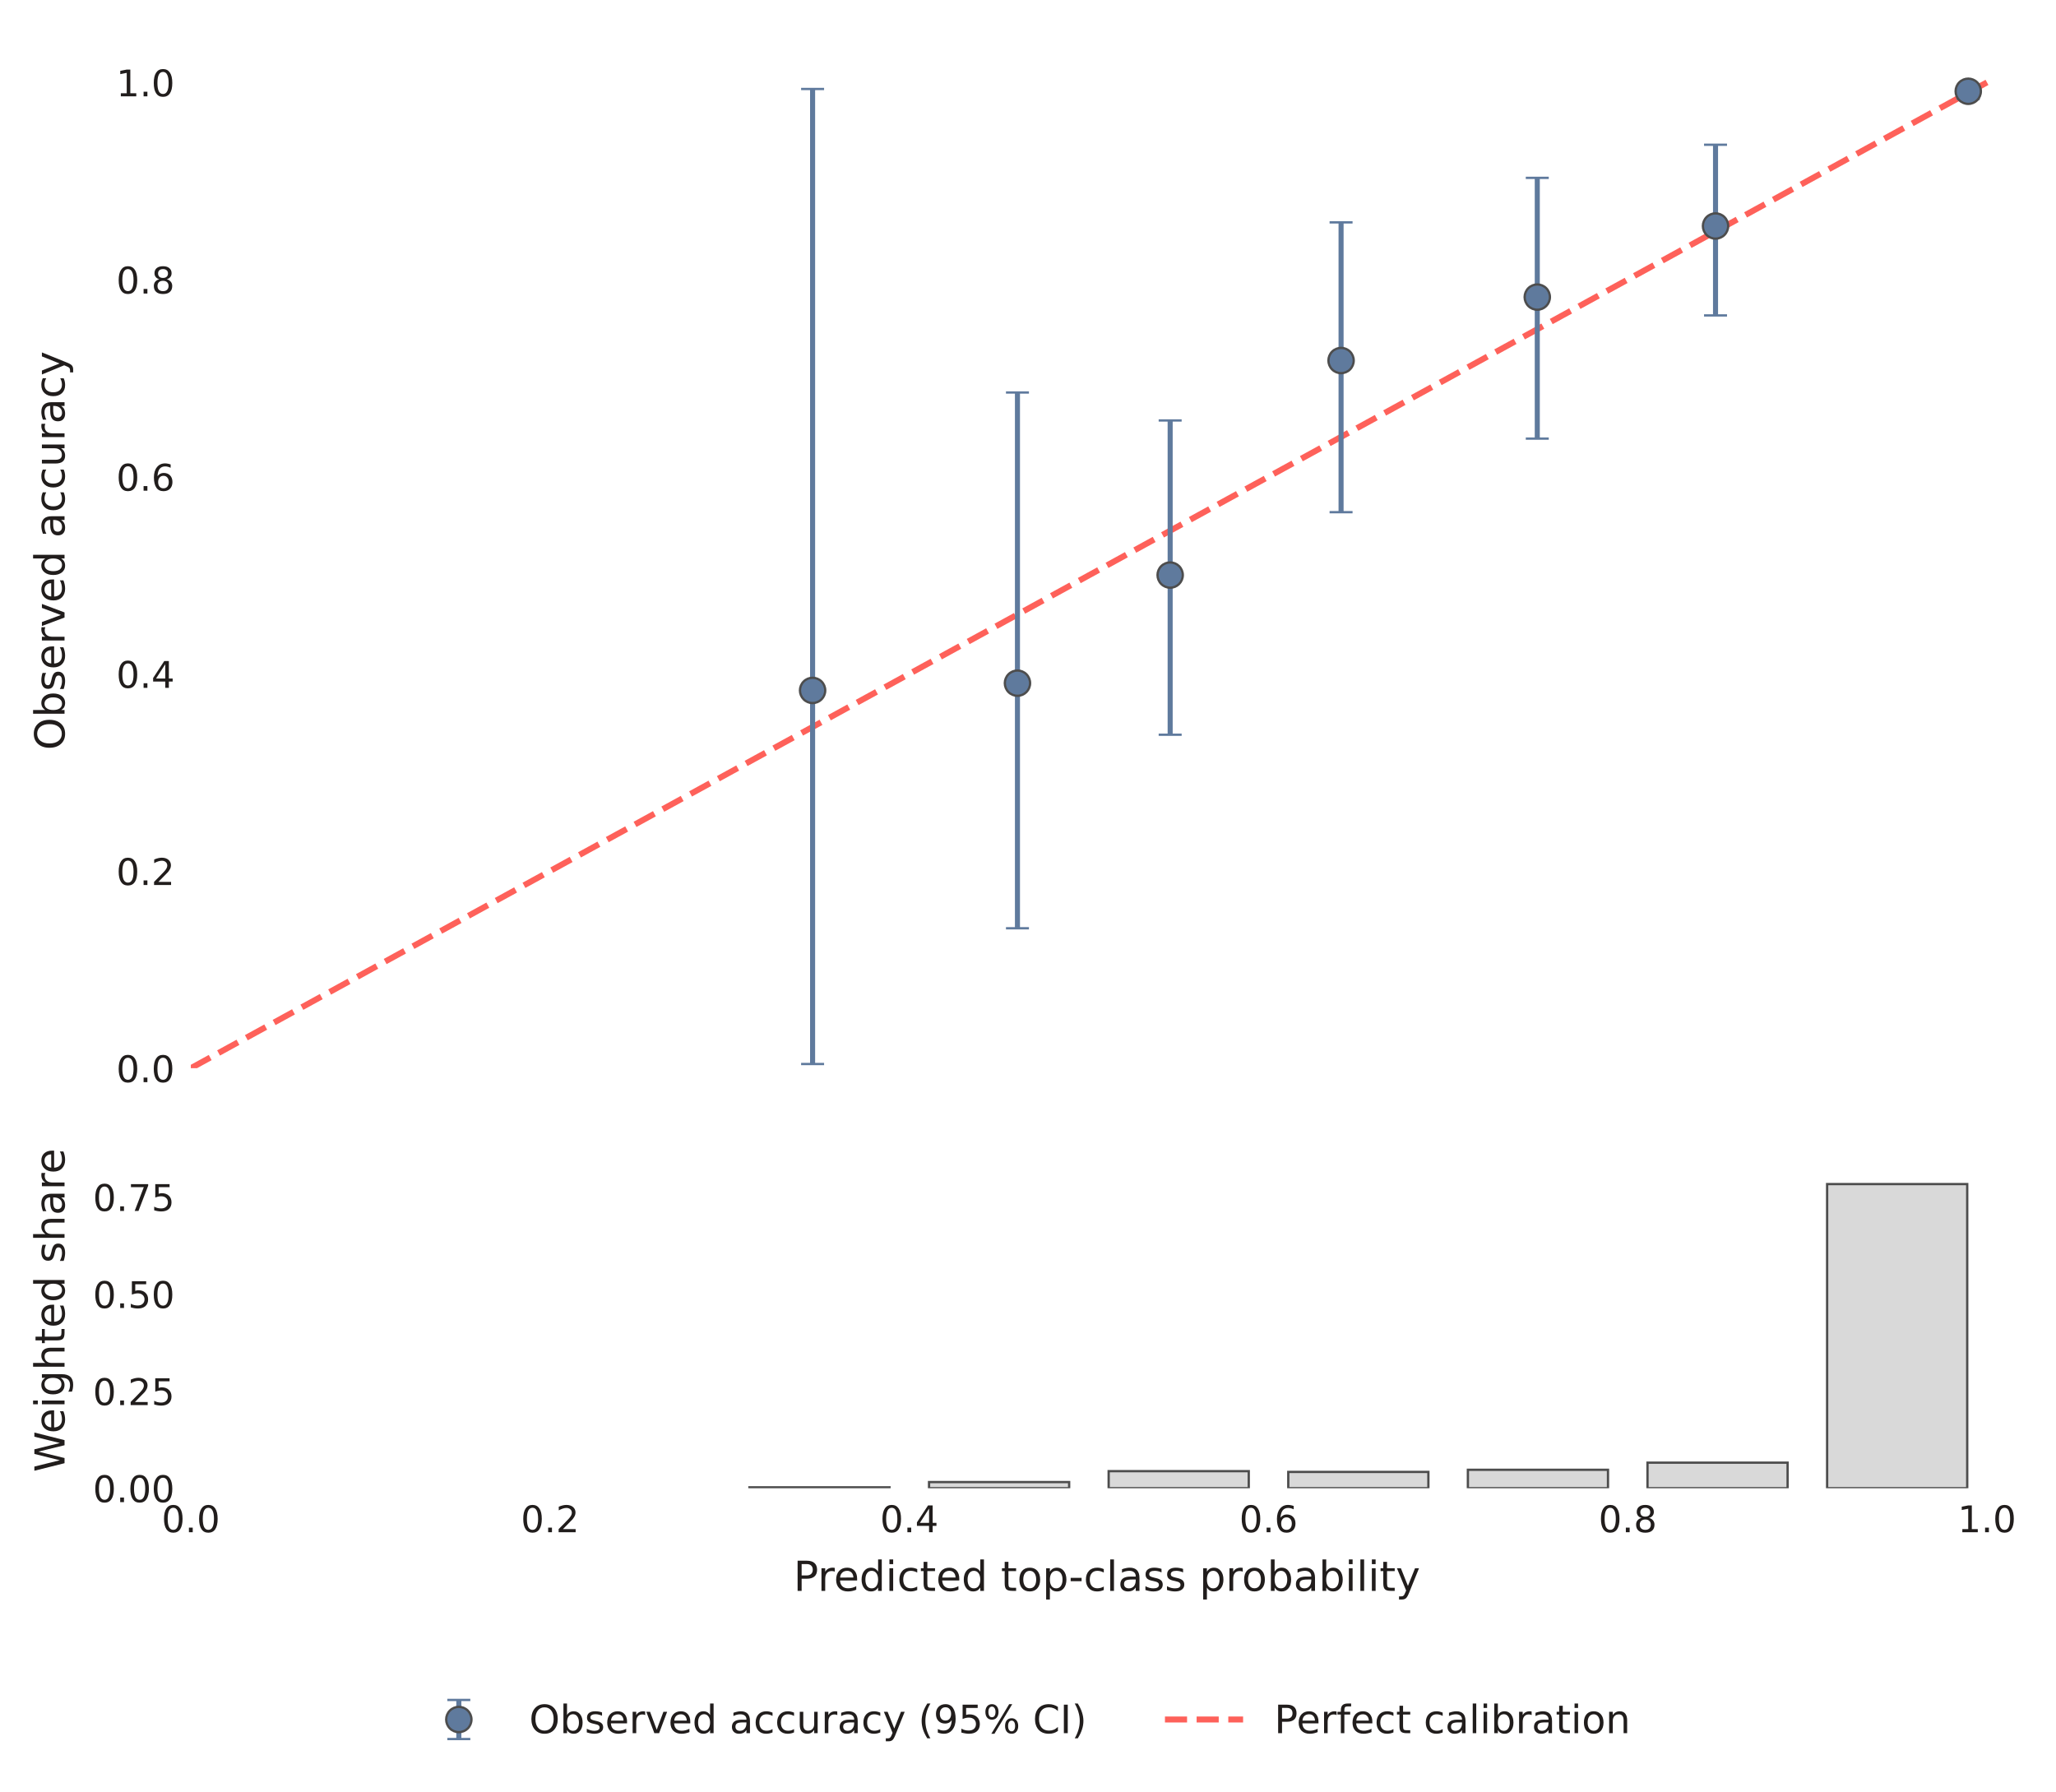
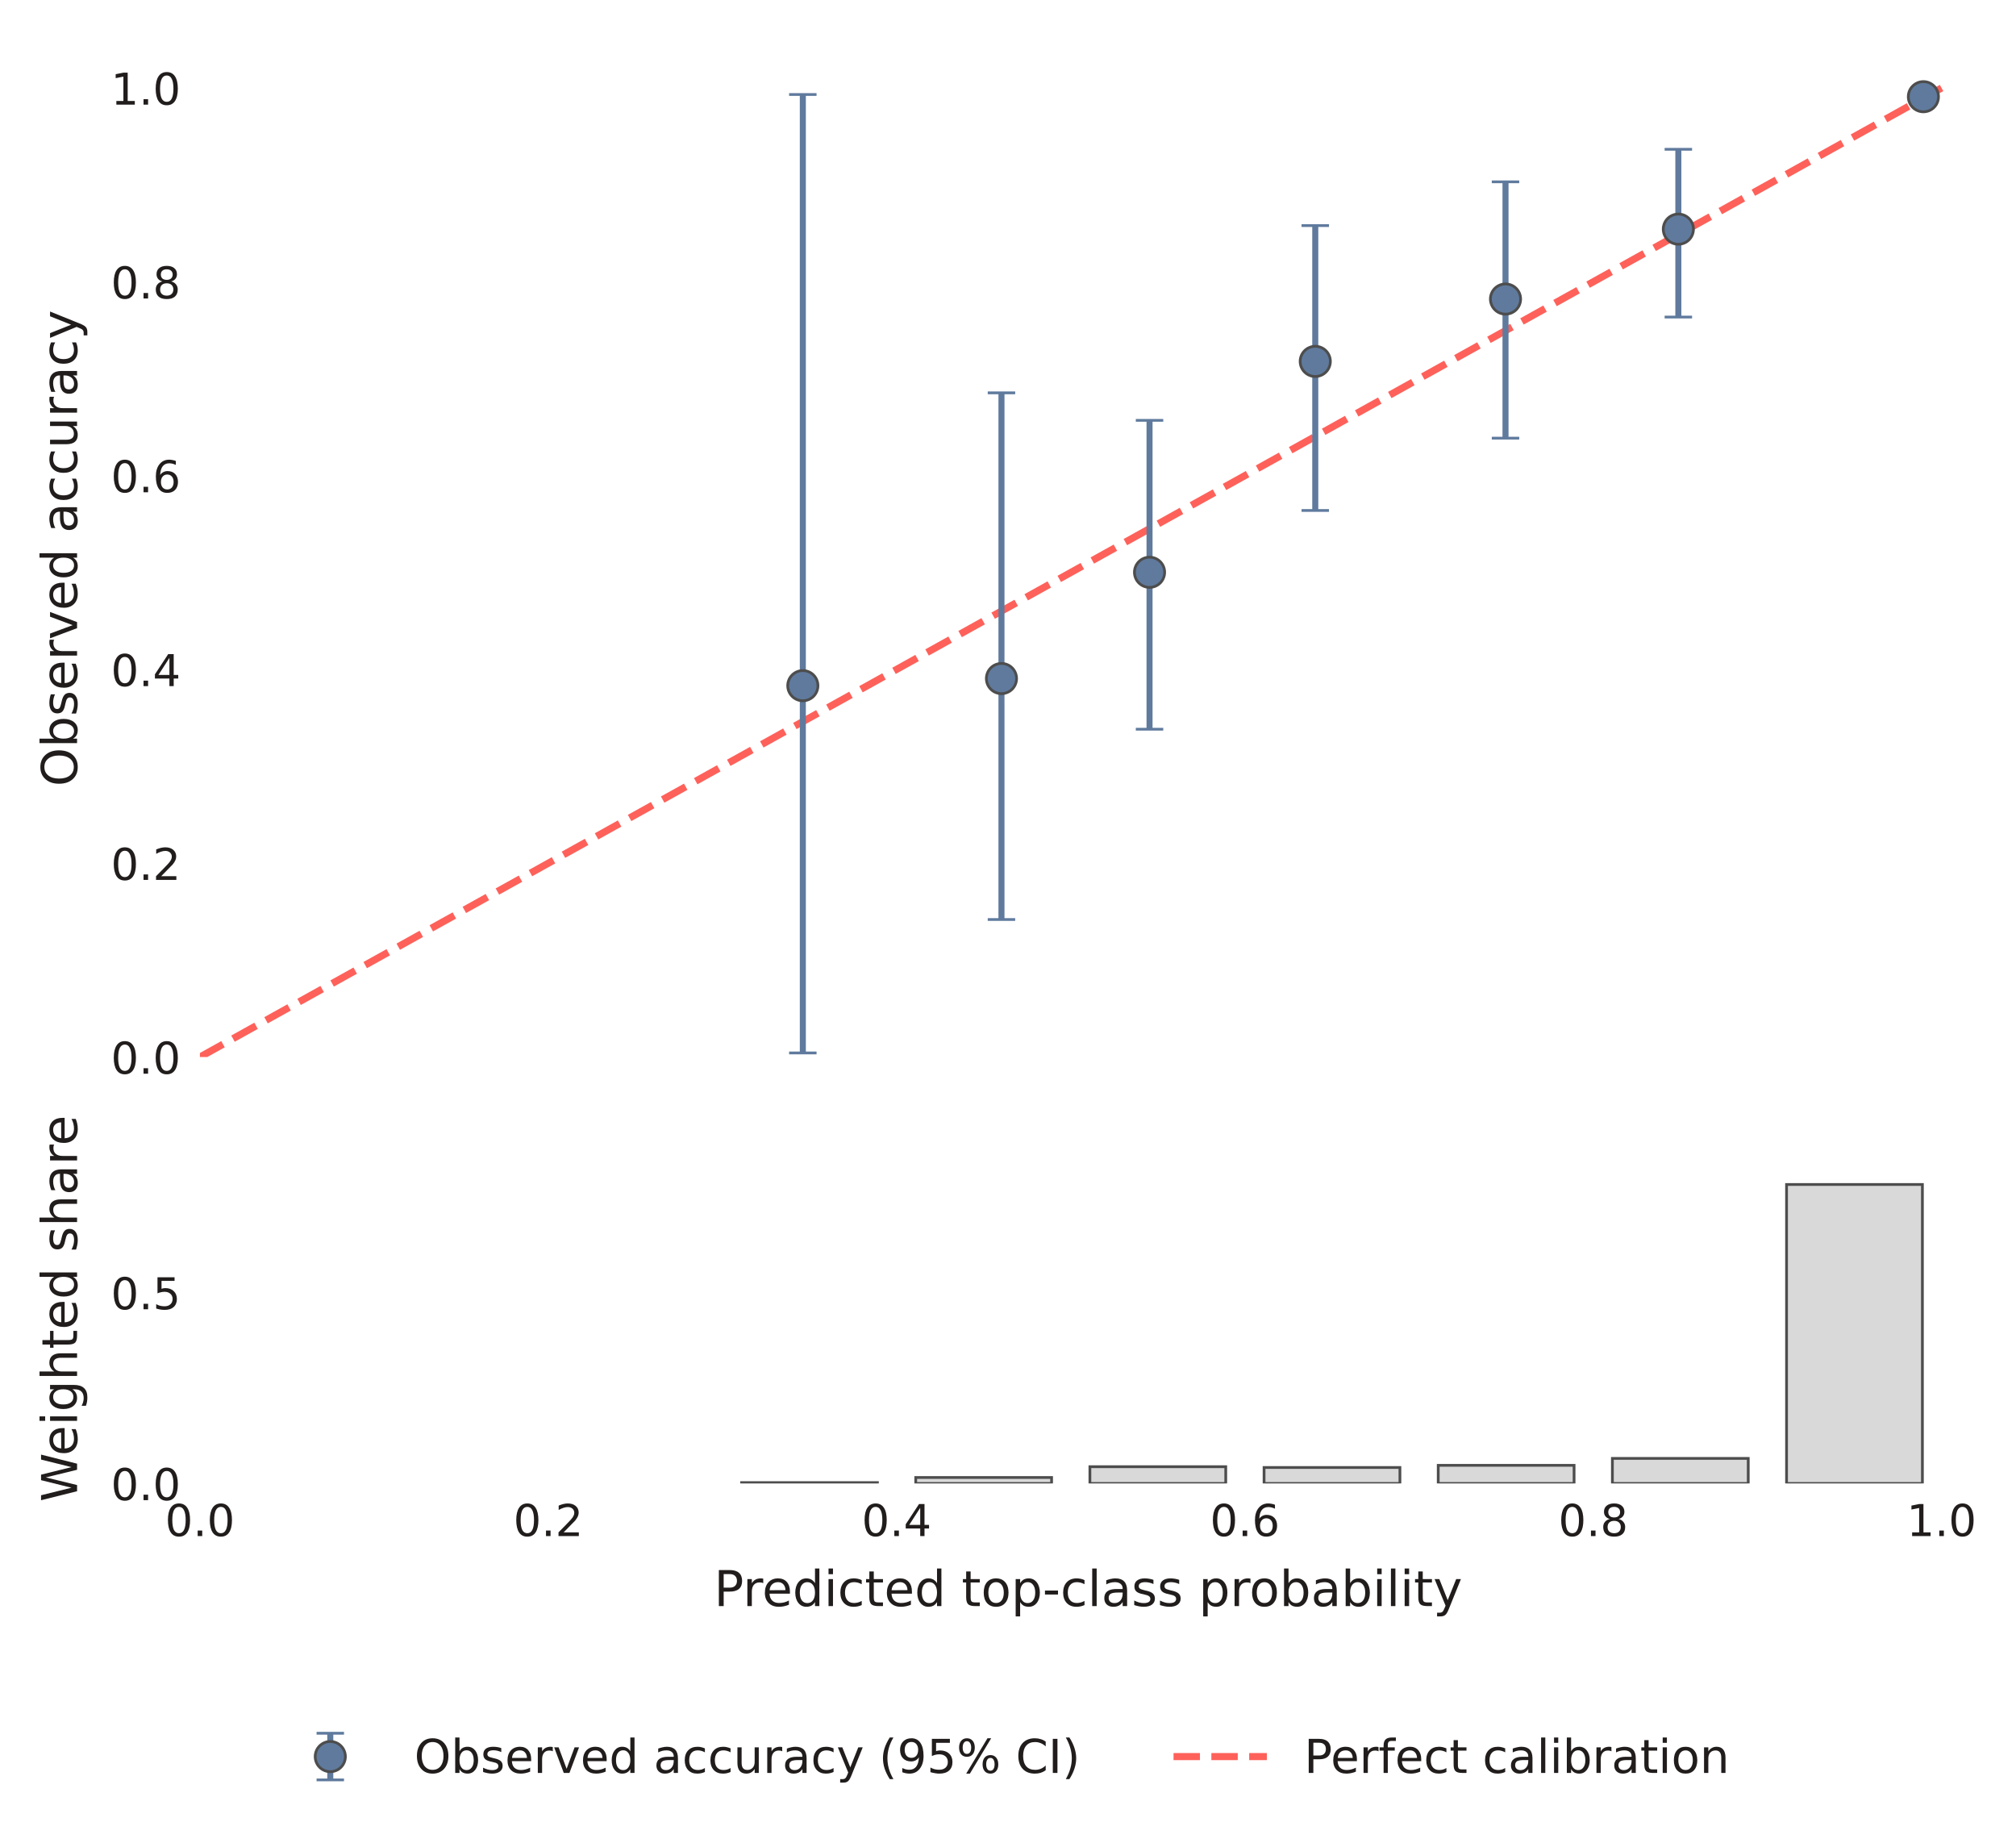
- <svg xmlns="http://www.w3.org/2000/svg" xmlns:xlink="http://www.w3.org/1999/xlink" width="447.291pt" height="389.703pt" viewBox="0 0 447.291 389.703" version="1.1">
+ <svg xmlns="http://www.w3.org/2000/svg" xmlns:xlink="http://www.w3.org/1999/xlink" width="367.266pt" height="335.559pt" viewBox="0 0 367.266 335.559" version="1.1">
  <defs>
    <style type="text/css">*{stroke-linejoin: round; stroke-linecap: butt}</style>
  </defs>
  <g id="figure_1">
    <g id="patch_1">
-       <path d="M 0 389.703  L 447.291 389.703  L 447.291 -0  L 0 -0  L 0 389.703  z " style="fill: none" />
+       <path d="M 0 335.559  L 367.266 335.559  L 367.266 0  L 0 0  L 0 335.559  z " style="fill: none" />
    </g>
    <g id="axes_1">
      <g id="patch_2">
-         <path d="M 41.513 232.391  L 440.091 232.391  L 440.091 7.2  L 41.513 7.2  L 41.513 232.391  z " style="fill: none" />
+         <path d="M 36.423 192.527  L 360.051 192.527  L 360.051 7.2  L 36.423 7.2  L 36.423 192.527  z " style="fill: none" />
      </g>
      <g id="matplotlib.axis_1">
        <g id="xtick_1">
          <g id="line2d_1" />
        </g>
        <g id="xtick_2">
          <g id="line2d_2" />
        </g>
        <g id="xtick_3">
          <g id="line2d_3" />
        </g>
        <g id="xtick_4">
          <g id="line2d_4" />
        </g>
        <g id="xtick_5">
          <g id="line2d_5" />
        </g>
        <g id="xtick_6">
          <g id="line2d_6" />
        </g>
      </g>
      <g id="matplotlib.axis_2">
        <g id="ytick_1">
          <g id="line2d_7" />
          <g id="text_1">
-             <text style="font-size: 8px; font-family: 'DejaVu Sans'; text-anchor: end; fill: #211d1c" x="38.013" y="235.43" transform="rotate(-0 38.0132 235.4305)">0.0</text>
+             <text style="font-size: 8px; font-family: 'DejaVu Sans'; text-anchor: end; fill: #211d1c" x="32.923" y="195.566" transform="rotate(-0 32.9232 195.5659)">0.0</text>
          </g>
        </g>
        <g id="ytick_2">
          <g id="line2d_8" />
          <g id="text_2">
-             <text style="font-size: 8px; font-family: 'DejaVu Sans'; text-anchor: end; fill: #211d1c" x="38.013" y="192.537" transform="rotate(-0 38.0132 192.5369)">0.2</text>
+             <text style="font-size: 8px; font-family: 'DejaVu Sans'; text-anchor: end; fill: #211d1c" x="32.923" y="160.266" transform="rotate(-0 32.9232 160.2656)">0.2</text>
          </g>
        </g>
        <g id="ytick_3">
          <g id="line2d_9" />
          <g id="text_3">
-             <text style="font-size: 8px; font-family: 'DejaVu Sans'; text-anchor: end; fill: #211d1c" x="38.013" y="149.643" transform="rotate(-0 38.0132 149.6433)">0.4</text>
+             <text style="font-size: 8px; font-family: 'DejaVu Sans'; text-anchor: end; fill: #211d1c" x="32.923" y="124.965" transform="rotate(-0 32.9232 124.9652)">0.4</text>
          </g>
        </g>
        <g id="ytick_4">
          <g id="line2d_10" />
          <g id="text_4">
-             <text style="font-size: 8px; font-family: 'DejaVu Sans'; text-anchor: end; fill: #211d1c" x="38.013" y="106.75" transform="rotate(-0 38.0132 106.7497)">0.6</text>
+             <text style="font-size: 8px; font-family: 'DejaVu Sans'; text-anchor: end; fill: #211d1c" x="32.923" y="89.665" transform="rotate(-0 32.9232 89.66486)">0.6</text>
          </g>
        </g>
        <g id="ytick_5">
          <g id="line2d_11" />
          <g id="text_5">
-             <text style="font-size: 8px; font-family: 'DejaVu Sans'; text-anchor: end; fill: #211d1c" x="38.013" y="63.856" transform="rotate(-0 38.0132 63.85606)">0.8</text>
+             <text style="font-size: 8px; font-family: 'DejaVu Sans'; text-anchor: end; fill: #211d1c" x="32.923" y="54.365" transform="rotate(-0 32.9232 54.3645)">0.8</text>
          </g>
        </g>
        <g id="ytick_6">
          <g id="line2d_12" />
          <g id="text_6">
-             <text style="font-size: 8px; font-family: 'DejaVu Sans'; text-anchor: end; fill: #211d1c" x="38.013" y="20.962" transform="rotate(-0 38.0132 20.96246)">1.0</text>
+             <text style="font-size: 8px; font-family: 'DejaVu Sans'; text-anchor: end; fill: #211d1c" x="32.923" y="19.064" transform="rotate(-0 32.9232 19.06415)">1.0</text>
          </g>
        </g>
        <g id="text_7">
-           <text style="font-size: 9px; font-family: 'DejaVu Sans'; text-anchor: middle; fill: #211d1c" x="14.039" y="119.796" transform="rotate(-90 14.03859 119.7957)">Observed accuracy</text>
+           <text style="font-size: 9px; font-family: 'DejaVu Sans'; text-anchor: middle; fill: #211d1c" x="14.039" y="99.863" transform="rotate(-90 14.03859 99.86342)">Observed accuracy</text>
        </g>
      </g>
      <g id="line2d_13">
-         <path d="M 41.513 232.391  L 432.276 17.923  " clip-path="url(#p16ea46604f)" style="fill: none; stroke-dasharray: 4.81,2.08; stroke-dashoffset: 0; stroke: #fe615a; stroke-width: 1.3" />
+         <path d="M 36.423 192.527  L 353.705 16.025  " clip-path="url(#p6b5a080c50)" style="fill: none; stroke-dasharray: 4.81,2.08; stroke-dashoffset: 0; stroke: #fe615a; stroke-width: 1.3" />
      </g>
      <g id="LineCollection_1">
-         <path d="M 176.783 231.486  L 176.783 19.361  " clip-path="url(#p16ea46604f)" style="fill: none; stroke: #5f7a9d; stroke-width: 1.1" />
-         <path d="M 221.351 201.95  L 221.351 85.396  " clip-path="url(#p16ea46604f)" style="fill: none; stroke: #5f7a9d; stroke-width: 1.1" />
-         <path d="M 254.573 159.844  L 254.573 91.479  " clip-path="url(#p16ea46604f)" style="fill: none; stroke: #5f7a9d; stroke-width: 1.1" />
-         <path d="M 291.755 111.429  L 291.755 48.384  " clip-path="url(#p16ea46604f)" style="fill: none; stroke: #5f7a9d; stroke-width: 1.1" />
-         <path d="M 334.441 95.417  L 334.441 38.692  " clip-path="url(#p16ea46604f)" style="fill: none; stroke: #5f7a9d; stroke-width: 1.1" />
-         <path d="M 373.22 68.622  L 373.22 31.491  " clip-path="url(#p16ea46604f)" style="fill: none; stroke: #5f7a9d; stroke-width: 1.1" />
-         <path d="M 428.199 21.53  L 428.199 18.554  " clip-path="url(#p16ea46604f)" style="fill: none; stroke: #5f7a9d; stroke-width: 1.1" />
+         <path d="M 146.256 191.781  L 146.256 17.208  " clip-path="url(#p6b5a080c50)" style="fill: none; stroke: #5f7a9d; stroke-width: 1.1" />
+         <path d="M 182.443 167.474  L 182.443 71.553  " clip-path="url(#p6b5a080c50)" style="fill: none; stroke: #5f7a9d; stroke-width: 1.1" />
+         <path d="M 209.418 132.822  L 209.418 76.56  " clip-path="url(#p6b5a080c50)" style="fill: none; stroke: #5f7a9d; stroke-width: 1.1" />
+         <path d="M 239.609 92.978  L 239.609 41.093  " clip-path="url(#p6b5a080c50)" style="fill: none; stroke: #5f7a9d; stroke-width: 1.1" />
+         <path d="M 274.267 79.8  L 274.267 33.117  " clip-path="url(#p6b5a080c50)" style="fill: none; stroke: #5f7a9d; stroke-width: 1.1" />
+         <path d="M 305.754 57.749  L 305.754 27.191  " clip-path="url(#p6b5a080c50)" style="fill: none; stroke: #5f7a9d; stroke-width: 1.1" />
+         <path d="M 350.395 18.994  L 350.395 16.544  " clip-path="url(#p6b5a080c50)" style="fill: none; stroke: #5f7a9d; stroke-width: 1.1" />
      </g>
      <g id="line2d_14">
        <defs>
-           <path id="m10b46379ea" d="M 2.5 0  L -2.5 -0  " style="stroke: #5f7a9d; stroke-width: 0.5" />
+           <path id="m68ca63590d" d="M 2.5 0  L -2.5 -0  " style="stroke: #5f7a9d; stroke-width: 0.5" />
        </defs>
-         <g clip-path="url(#p16ea46604f)">
-           <use xlink:href="#m10b46379ea" x="176.783" y="231.486" style="fill: #5f7a9d; stroke: #5f7a9d; stroke-width: 0.5" />
-           <use xlink:href="#m10b46379ea" x="221.351" y="201.95" style="fill: #5f7a9d; stroke: #5f7a9d; stroke-width: 0.5" />
-           <use xlink:href="#m10b46379ea" x="254.573" y="159.844" style="fill: #5f7a9d; stroke: #5f7a9d; stroke-width: 0.5" />
-           <use xlink:href="#m10b46379ea" x="291.755" y="111.429" style="fill: #5f7a9d; stroke: #5f7a9d; stroke-width: 0.5" />
-           <use xlink:href="#m10b46379ea" x="334.441" y="95.417" style="fill: #5f7a9d; stroke: #5f7a9d; stroke-width: 0.5" />
-           <use xlink:href="#m10b46379ea" x="373.22" y="68.622" style="fill: #5f7a9d; stroke: #5f7a9d; stroke-width: 0.5" />
-           <use xlink:href="#m10b46379ea" x="428.199" y="21.53" style="fill: #5f7a9d; stroke: #5f7a9d; stroke-width: 0.5" />
+         <g clip-path="url(#p6b5a080c50)">
+           <use xlink:href="#m68ca63590d" x="146.256" y="191.781" style="fill: #5f7a9d; stroke: #5f7a9d; stroke-width: 0.5" />
+           <use xlink:href="#m68ca63590d" x="182.443" y="167.474" style="fill: #5f7a9d; stroke: #5f7a9d; stroke-width: 0.5" />
+           <use xlink:href="#m68ca63590d" x="209.418" y="132.822" style="fill: #5f7a9d; stroke: #5f7a9d; stroke-width: 0.5" />
+           <use xlink:href="#m68ca63590d" x="239.609" y="92.978" style="fill: #5f7a9d; stroke: #5f7a9d; stroke-width: 0.5" />
+           <use xlink:href="#m68ca63590d" x="274.267" y="79.8" style="fill: #5f7a9d; stroke: #5f7a9d; stroke-width: 0.5" />
+           <use xlink:href="#m68ca63590d" x="305.754" y="57.749" style="fill: #5f7a9d; stroke: #5f7a9d; stroke-width: 0.5" />
+           <use xlink:href="#m68ca63590d" x="350.395" y="18.994" style="fill: #5f7a9d; stroke: #5f7a9d; stroke-width: 0.5" />
        </g>
      </g>
      <g id="line2d_15">
-         <g clip-path="url(#p16ea46604f)">
-           <use xlink:href="#m10b46379ea" x="176.783" y="19.361" style="fill: #5f7a9d; stroke: #5f7a9d; stroke-width: 0.5" />
-           <use xlink:href="#m10b46379ea" x="221.351" y="85.396" style="fill: #5f7a9d; stroke: #5f7a9d; stroke-width: 0.5" />
-           <use xlink:href="#m10b46379ea" x="254.573" y="91.479" style="fill: #5f7a9d; stroke: #5f7a9d; stroke-width: 0.5" />
-           <use xlink:href="#m10b46379ea" x="291.755" y="48.384" style="fill: #5f7a9d; stroke: #5f7a9d; stroke-width: 0.5" />
-           <use xlink:href="#m10b46379ea" x="334.441" y="38.692" style="fill: #5f7a9d; stroke: #5f7a9d; stroke-width: 0.5" />
-           <use xlink:href="#m10b46379ea" x="373.22" y="31.491" style="fill: #5f7a9d; stroke: #5f7a9d; stroke-width: 0.5" />
-           <use xlink:href="#m10b46379ea" x="428.199" y="18.554" style="fill: #5f7a9d; stroke: #5f7a9d; stroke-width: 0.5" />
+         <g clip-path="url(#p6b5a080c50)">
+           <use xlink:href="#m68ca63590d" x="146.256" y="17.208" style="fill: #5f7a9d; stroke: #5f7a9d; stroke-width: 0.5" />
+           <use xlink:href="#m68ca63590d" x="182.443" y="71.553" style="fill: #5f7a9d; stroke: #5f7a9d; stroke-width: 0.5" />
+           <use xlink:href="#m68ca63590d" x="209.418" y="76.56" style="fill: #5f7a9d; stroke: #5f7a9d; stroke-width: 0.5" />
+           <use xlink:href="#m68ca63590d" x="239.609" y="41.093" style="fill: #5f7a9d; stroke: #5f7a9d; stroke-width: 0.5" />
+           <use xlink:href="#m68ca63590d" x="274.267" y="33.117" style="fill: #5f7a9d; stroke: #5f7a9d; stroke-width: 0.5" />
+           <use xlink:href="#m68ca63590d" x="305.754" y="27.191" style="fill: #5f7a9d; stroke: #5f7a9d; stroke-width: 0.5" />
+           <use xlink:href="#m68ca63590d" x="350.395" y="16.544" style="fill: #5f7a9d; stroke: #5f7a9d; stroke-width: 0.5" />
        </g>
      </g>
      <g id="line2d_16">
        <defs>
-           <path id="ma0fadd9e4e" d="M 0 2.75  C 0.729 2.75 1.429 2.46 1.945 1.945  C 2.46 1.429 2.75 0.729 2.75 0  C 2.75 -0.729 2.46 -1.429 1.945 -1.945  C 1.429 -2.46 0.729 -2.75 0 -2.75  C -0.729 -2.75 -1.429 -2.46 -1.945 -1.945  C -2.46 -1.429 -2.75 -0.729 -2.75 0  C -2.75 0.729 -2.46 1.429 -1.945 1.945  C -1.429 2.46 -0.729 2.75 0 2.75  z " style="stroke: #4d4d4d; stroke-width: 0.5" />
+           <path id="m846a471eb1" d="M 0 2.75  C 0.729 2.75 1.429 2.46 1.945 1.945  C 2.46 1.429 2.75 0.729 2.75 0  C 2.75 -0.729 2.46 -1.429 1.945 -1.945  C 1.429 -2.46 0.729 -2.75 0 -2.75  C -0.729 -2.75 -1.429 -2.46 -1.945 -1.945  C -2.46 -1.429 -2.75 -0.729 -2.75 0  C -2.75 0.729 -2.46 1.429 -1.945 1.945  C -1.429 2.46 -0.729 2.75 0 2.75  z " style="stroke: #4d4d4d; stroke-width: 0.5" />
        </defs>
-         <g clip-path="url(#p16ea46604f)">
-           <use xlink:href="#ma0fadd9e4e" x="176.783" y="150.204" style="fill: #5f7a9d; stroke: #4d4d4d; stroke-width: 0.5" />
-           <use xlink:href="#ma0fadd9e4e" x="221.351" y="148.623" style="fill: #5f7a9d; stroke: #4d4d4d; stroke-width: 0.5" />
-           <use xlink:href="#ma0fadd9e4e" x="254.573" y="125.109" style="fill: #5f7a9d; stroke: #4d4d4d; stroke-width: 0.5" />
-           <use xlink:href="#ma0fadd9e4e" x="291.755" y="78.434" style="fill: #5f7a9d; stroke: #4d4d4d; stroke-width: 0.5" />
-           <use xlink:href="#ma0fadd9e4e" x="334.441" y="64.635" style="fill: #5f7a9d; stroke: #4d4d4d; stroke-width: 0.5" />
-           <use xlink:href="#ma0fadd9e4e" x="373.22" y="49.167" style="fill: #5f7a9d; stroke: #4d4d4d; stroke-width: 0.5" />
-           <use xlink:href="#ma0fadd9e4e" x="428.199" y="19.855" style="fill: #5f7a9d; stroke: #4d4d4d; stroke-width: 0.5" />
+         <g clip-path="url(#p6b5a080c50)">
+           <use xlink:href="#m846a471eb1" x="146.256" y="124.888" style="fill: #5f7a9d; stroke: #4d4d4d; stroke-width: 0.5" />
+           <use xlink:href="#m846a471eb1" x="182.443" y="123.588" style="fill: #5f7a9d; stroke: #4d4d4d; stroke-width: 0.5" />
+           <use xlink:href="#m846a471eb1" x="209.418" y="104.236" style="fill: #5f7a9d; stroke: #4d4d4d; stroke-width: 0.5" />
+           <use xlink:href="#m846a471eb1" x="239.609" y="65.824" style="fill: #5f7a9d; stroke: #4d4d4d; stroke-width: 0.5" />
+           <use xlink:href="#m846a471eb1" x="274.267" y="54.468" style="fill: #5f7a9d; stroke: #4d4d4d; stroke-width: 0.5" />
+           <use xlink:href="#m846a471eb1" x="305.754" y="41.738" style="fill: #5f7a9d; stroke: #4d4d4d; stroke-width: 0.5" />
+           <use xlink:href="#m846a471eb1" x="350.395" y="17.615" style="fill: #5f7a9d; stroke: #4d4d4d; stroke-width: 0.5" />
        </g>
      </g>
    </g>
    <g id="axes_2">
      <g id="patch_3">
-         <path d="M 41.513 323.762  L 440.091 323.762  L 440.091 246.352  L 41.513 246.352  L 41.513 323.762  z " style="fill: none" />
+         <path d="M 36.423 270.194  L 360.051 270.194  L 360.051 206.488  L 36.423 206.488  L 36.423 270.194  z " style="fill: none" />
      </g>
      <g id="matplotlib.axis_3">
        <g id="xtick_7">
          <g id="line2d_17" />
          <g id="text_8">
-             <text style="font-size: 8px; font-family: 'DejaVu Sans'; text-anchor: middle; fill: #211d1c" x="41.513" y="333.34" transform="rotate(-0 41.5132 333.34)">0.0</text>
+             <text style="font-size: 8px; font-family: 'DejaVu Sans'; text-anchor: middle; fill: #211d1c" x="36.423" y="279.772" transform="rotate(-0 36.4232 279.772)">0.0</text>
          </g>
        </g>
        <g id="xtick_8">
          <g id="line2d_18" />
          <g id="text_9">
-             <text style="font-size: 8px; font-family: 'DejaVu Sans'; text-anchor: middle; fill: #211d1c" x="119.666" y="333.34" transform="rotate(-0 119.6657 333.34)">0.2</text>
+             <text style="font-size: 8px; font-family: 'DejaVu Sans'; text-anchor: middle; fill: #211d1c" x="99.88" y="279.772" transform="rotate(-0 99.87954 279.772)">0.2</text>
          </g>
        </g>
        <g id="xtick_9">
          <g id="line2d_19" />
          <g id="text_10">
-             <text style="font-size: 8px; font-family: 'DejaVu Sans'; text-anchor: middle; fill: #211d1c" x="197.818" y="333.34" transform="rotate(-0 197.8183 333.34)">0.4</text>
+             <text style="font-size: 8px; font-family: 'DejaVu Sans'; text-anchor: middle; fill: #211d1c" x="163.336" y="279.772" transform="rotate(-0 163.3359 279.772)">0.4</text>
          </g>
        </g>
        <g id="xtick_10">
          <g id="line2d_20" />
          <g id="text_11">
-             <text style="font-size: 8px; font-family: 'DejaVu Sans'; text-anchor: middle; fill: #211d1c" x="275.971" y="333.34" transform="rotate(-0 275.9708 333.34)">0.6</text>
+             <text style="font-size: 8px; font-family: 'DejaVu Sans'; text-anchor: middle; fill: #211d1c" x="226.792" y="279.772" transform="rotate(-0 226.7922 279.772)">0.6</text>
          </g>
        </g>
        <g id="xtick_11">
          <g id="line2d_21" />
          <g id="text_12">
-             <text style="font-size: 8px; font-family: 'DejaVu Sans'; text-anchor: middle; fill: #211d1c" x="354.123" y="333.34" transform="rotate(-0 354.1233 333.34)">0.8</text>
+             <text style="font-size: 8px; font-family: 'DejaVu Sans'; text-anchor: middle; fill: #211d1c" x="290.249" y="279.772" transform="rotate(-0 290.2485 279.772)">0.8</text>
          </g>
        </g>
        <g id="xtick_12">
          <g id="line2d_22" />
          <g id="text_13">
-             <text style="font-size: 8px; font-family: 'DejaVu Sans'; text-anchor: middle; fill: #211d1c" x="432.276" y="333.34" transform="rotate(-0 432.2758 333.34)">1.0</text>
+             <text style="font-size: 8px; font-family: 'DejaVu Sans'; text-anchor: middle; fill: #211d1c" x="353.705" y="279.772" transform="rotate(-0 353.7049 279.772)">1.0</text>
          </g>
        </g>
        <g id="text_14">
-           <text style="font-size: 9px; font-family: 'DejaVu Sans'; text-anchor: middle; fill: #211d1c" x="240.802" y="346.1" transform="rotate(-0 240.8021 346.1005)">Predicted top-class probability</text>
+           <text style="font-size: 9px; font-family: 'DejaVu Sans'; text-anchor: middle; fill: #211d1c" x="198.237" y="292.532" transform="rotate(-0 198.2369 292.5325)">Predicted top-class probability</text>
        </g>
      </g>
      <g id="matplotlib.axis_4">
        <g id="ytick_7">
          <g id="line2d_23" />
          <g id="text_15">
-             <text style="font-size: 8px; font-family: 'DejaVu Sans'; text-anchor: end; fill: #211d1c" x="38.013" y="326.801" transform="rotate(-0 38.0132 326.801)">0.00</text>
+             <text style="font-size: 8px; font-family: 'DejaVu Sans'; text-anchor: end; fill: #211d1c" x="32.923" y="273.233" transform="rotate(-0 32.9232 273.233)">0.0</text>
          </g>
        </g>
        <g id="ytick_8">
          <g id="line2d_24" />
          <g id="text_16">
-             <text style="font-size: 8px; font-family: 'DejaVu Sans'; text-anchor: end; fill: #211d1c" x="38.013" y="305.682" transform="rotate(-0 38.0132 305.6824)">0.25</text>
-           </g>
-         </g>
-         <g id="ytick_9">
-           <g id="line2d_25" />
-           <g id="text_17">
-             <text style="font-size: 8px; font-family: 'DejaVu Sans'; text-anchor: end; fill: #211d1c" x="38.013" y="284.564" transform="rotate(-0 38.0132 284.5638)">0.50</text>
-           </g>
-         </g>
-         <g id="ytick_10">
-           <g id="line2d_26" />
-           <g id="text_18">
-             <text style="font-size: 8px; font-family: 'DejaVu Sans'; text-anchor: end; fill: #211d1c" x="38.013" y="263.445" transform="rotate(-0 38.0132 263.4453)">0.75</text>
-           </g>
-         </g>
-         <g id="text_19">
-           <text style="font-size: 9px; font-family: 'DejaVu Sans'; text-anchor: middle; fill: #211d1c" x="14.039" y="285.057" transform="rotate(-90 14.03859 285.0571)">Weighted share</text>
+             <text style="font-size: 8px; font-family: 'DejaVu Sans'; text-anchor: end; fill: #211d1c" x="32.923" y="238.473" transform="rotate(-0 32.9232 238.4729)">0.5</text>
+           </g>
+         </g>
+         <g id="text_17">
+           <text style="font-size: 9px; font-family: 'DejaVu Sans'; text-anchor: middle; fill: #211d1c" x="14.039" y="238.341" transform="rotate(-90 14.03859 238.3408)">Weighted share</text>
        </g>
      </g>
      <g id="patch_4">
-         <path d="M 163.04 323.762  L 193.52 323.762  L 193.52 323.571  L 163.04 323.571  z " clip-path="url(#p7228765800)" style="fill: #d9d9d9; stroke: #4d4d4d; stroke-width: 0.5; stroke-linejoin: miter" />
+         <path d="M 135.098 270.194  L 159.846 270.194  L 159.846 270.037  L 135.098 270.037  z " clip-path="url(#p12a230ff09)" style="fill: #d9d9d9; stroke: #4d4d4d; stroke-width: 0.5; stroke-linejoin: miter" />
      </g>
      <g id="patch_5">
-         <path d="M 202.117 323.762  L 232.596 323.762  L 232.596 322.437  L 202.117 322.437  z " clip-path="url(#p7228765800)" style="fill: #d9d9d9; stroke: #4d4d4d; stroke-width: 0.5; stroke-linejoin: miter" />
+         <path d="M 166.826 270.194  L 191.574 270.194  L 191.574 269.104  L 166.826 269.104  z " clip-path="url(#p12a230ff09)" style="fill: #d9d9d9; stroke: #4d4d4d; stroke-width: 0.5; stroke-linejoin: miter" />
      </g>
      <g id="patch_6">
-         <path d="M 241.193 323.762  L 271.672 323.762  L 271.672 320.056  L 241.193 320.056  z " clip-path="url(#p7228765800)" style="fill: #d9d9d9; stroke: #4d4d4d; stroke-width: 0.5; stroke-linejoin: miter" />
+         <path d="M 198.554 270.194  L 223.302 270.194  L 223.302 267.144  L 198.554 267.144  z " clip-path="url(#p12a230ff09)" style="fill: #d9d9d9; stroke: #4d4d4d; stroke-width: 0.5; stroke-linejoin: miter" />
      </g>
      <g id="patch_7">
-         <path d="M 280.269 323.762  L 310.749 323.762  L 310.749 320.228  L 280.269 320.228  z " clip-path="url(#p7228765800)" style="fill: #d9d9d9; stroke: #4d4d4d; stroke-width: 0.5; stroke-linejoin: miter" />
+         <path d="M 230.282 270.194  L 255.03 270.194  L 255.03 267.285  L 230.282 267.285  z " clip-path="url(#p12a230ff09)" style="fill: #d9d9d9; stroke: #4d4d4d; stroke-width: 0.5; stroke-linejoin: miter" />
      </g>
      <g id="patch_8">
-         <path d="M 319.345 323.762  L 349.825 323.762  L 349.825 319.754  L 319.345 319.754  z " clip-path="url(#p7228765800)" style="fill: #d9d9d9; stroke: #4d4d4d; stroke-width: 0.5; stroke-linejoin: miter" />
+         <path d="M 262.01 270.194  L 286.758 270.194  L 286.758 266.895  L 262.01 266.895  z " clip-path="url(#p12a230ff09)" style="fill: #d9d9d9; stroke: #4d4d4d; stroke-width: 0.5; stroke-linejoin: miter" />
      </g>
      <g id="patch_9">
-         <path d="M 358.422 323.762  L 388.901 323.762  L 388.901 318.213  L 358.422 318.213  z " clip-path="url(#p7228765800)" style="fill: #d9d9d9; stroke: #4d4d4d; stroke-width: 0.5; stroke-linejoin: miter" />
+         <path d="M 293.739 270.194  L 318.487 270.194  L 318.487 265.627  L 293.739 265.627  z " clip-path="url(#p12a230ff09)" style="fill: #d9d9d9; stroke: #4d4d4d; stroke-width: 0.5; stroke-linejoin: miter" />
      </g>
      <g id="patch_10">
-         <path d="M 397.498 323.762  L 427.977 323.762  L 427.977 257.6  L 397.498 257.6  z " clip-path="url(#p7228765800)" style="fill: #d9d9d9; stroke: #4d4d4d; stroke-width: 0.5; stroke-linejoin: miter" />
+         <path d="M 325.467 270.194  L 350.215 270.194  L 350.215 215.744  L 325.467 215.744  z " clip-path="url(#p12a230ff09)" style="fill: #d9d9d9; stroke: #4d4d4d; stroke-width: 0.5; stroke-linejoin: miter" />
      </g>
    </g>
    <g id="legend_1">
      <g id="LineCollection_2">
-         <path d="M 99.82 378.336  L 99.82 369.836  " style="fill: none; stroke: #5f7a9d; stroke-width: 1.1" />
-       </g>
-       <g id="line2d_27">
+         <path d="M 60.17 324.192  L 60.17 315.692  " style="fill: none; stroke: #5f7a9d; stroke-width: 1.1" />
+       </g>
+       <g id="line2d_25">
        <g>
-           <use xlink:href="#m10b46379ea" x="99.82" y="378.336" style="fill: #5f7a9d; stroke: #5f7a9d; stroke-width: 0.5" />
-         </g>
-       </g>
+           <use xlink:href="#m68ca63590d" x="60.17" y="324.192" style="fill: #5f7a9d; stroke: #5f7a9d; stroke-width: 0.5" />
+         </g>
+       </g>
+       <g id="line2d_26">
+         <g>
+           <use xlink:href="#m68ca63590d" x="60.17" y="315.692" style="fill: #5f7a9d; stroke: #5f7a9d; stroke-width: 0.5" />
+         </g>
+       </g>
+       <g id="line2d_27" />
      <g id="line2d_28">
        <g>
-           <use xlink:href="#m10b46379ea" x="99.82" y="369.836" style="fill: #5f7a9d; stroke: #5f7a9d; stroke-width: 0.5" />
-         </g>
-       </g>
-       <g id="line2d_29" />
-       <g id="line2d_30">
-         <g>
-           <use xlink:href="#ma0fadd9e4e" x="99.82" y="374.086" style="fill: #5f7a9d; stroke: #4d4d4d; stroke-width: 0.5" />
-         </g>
-       </g>
-       <g id="text_20">
-         <text style="font-size: 8.5px; font-family: 'DejaVu Sans'; text-anchor: start; fill: #211d1c" x="115.12" y="377.061" transform="rotate(-0 115.1195 377.0607)">Observed accuracy (95% CI)</text>
-       </g>
-       <g id="line2d_31">
-         <path d="M 253.44 374.086  L 261.94 374.086  L 270.44 374.086  " style="fill: none; stroke-dasharray: 4.81,2.08; stroke-dashoffset: 0; stroke: #fe615a; stroke-width: 1.3" />
-       </g>
-       <g id="text_21">
-         <text style="font-size: 8.5px; font-family: 'DejaVu Sans'; text-anchor: start; fill: #211d1c" x="277.24" y="377.061" transform="rotate(-0 277.2398 377.0607)">Perfect calibration</text>
+           <use xlink:href="#m846a471eb1" x="60.17" y="319.942" style="fill: #5f7a9d; stroke: #4d4d4d; stroke-width: 0.5" />
+         </g>
+       </g>
+       <g id="text_18">
+         <text style="font-size: 8.5px; font-family: 'DejaVu Sans'; text-anchor: start; fill: #211d1c" x="75.47" y="322.917" transform="rotate(-0 75.46953 322.9167)">Observed accuracy (95% CI)</text>
+       </g>
+       <g id="line2d_29">
+         <path d="M 213.79 319.942  L 222.29 319.942  L 230.79 319.942  " style="fill: none; stroke-dasharray: 4.81,2.08; stroke-dashoffset: 0; stroke: #fe615a; stroke-width: 1.3" />
+       </g>
+       <g id="text_19">
+         <text style="font-size: 8.5px; font-family: 'DejaVu Sans'; text-anchor: start; fill: #211d1c" x="237.59" y="322.917" transform="rotate(-0 237.5898 322.9167)">Perfect calibration</text>
      </g>
    </g>
  </g>
  <defs>
-     <clipPath id="p16ea46604f">
-       <rect x="41.513" y="7.2" width="398.578" height="225.191" />
+     <clipPath id="p6b5a080c50">
+       <rect x="36.423" y="7.2" width="323.627" height="185.327" />
    </clipPath>
-     <clipPath id="p7228765800">
-       <rect x="41.513" y="246.352" width="398.578" height="77.41" />
+     <clipPath id="p12a230ff09">
+       <rect x="36.423" y="206.488" width="323.627" height="63.706" />
    </clipPath>
  </defs>
</svg>
